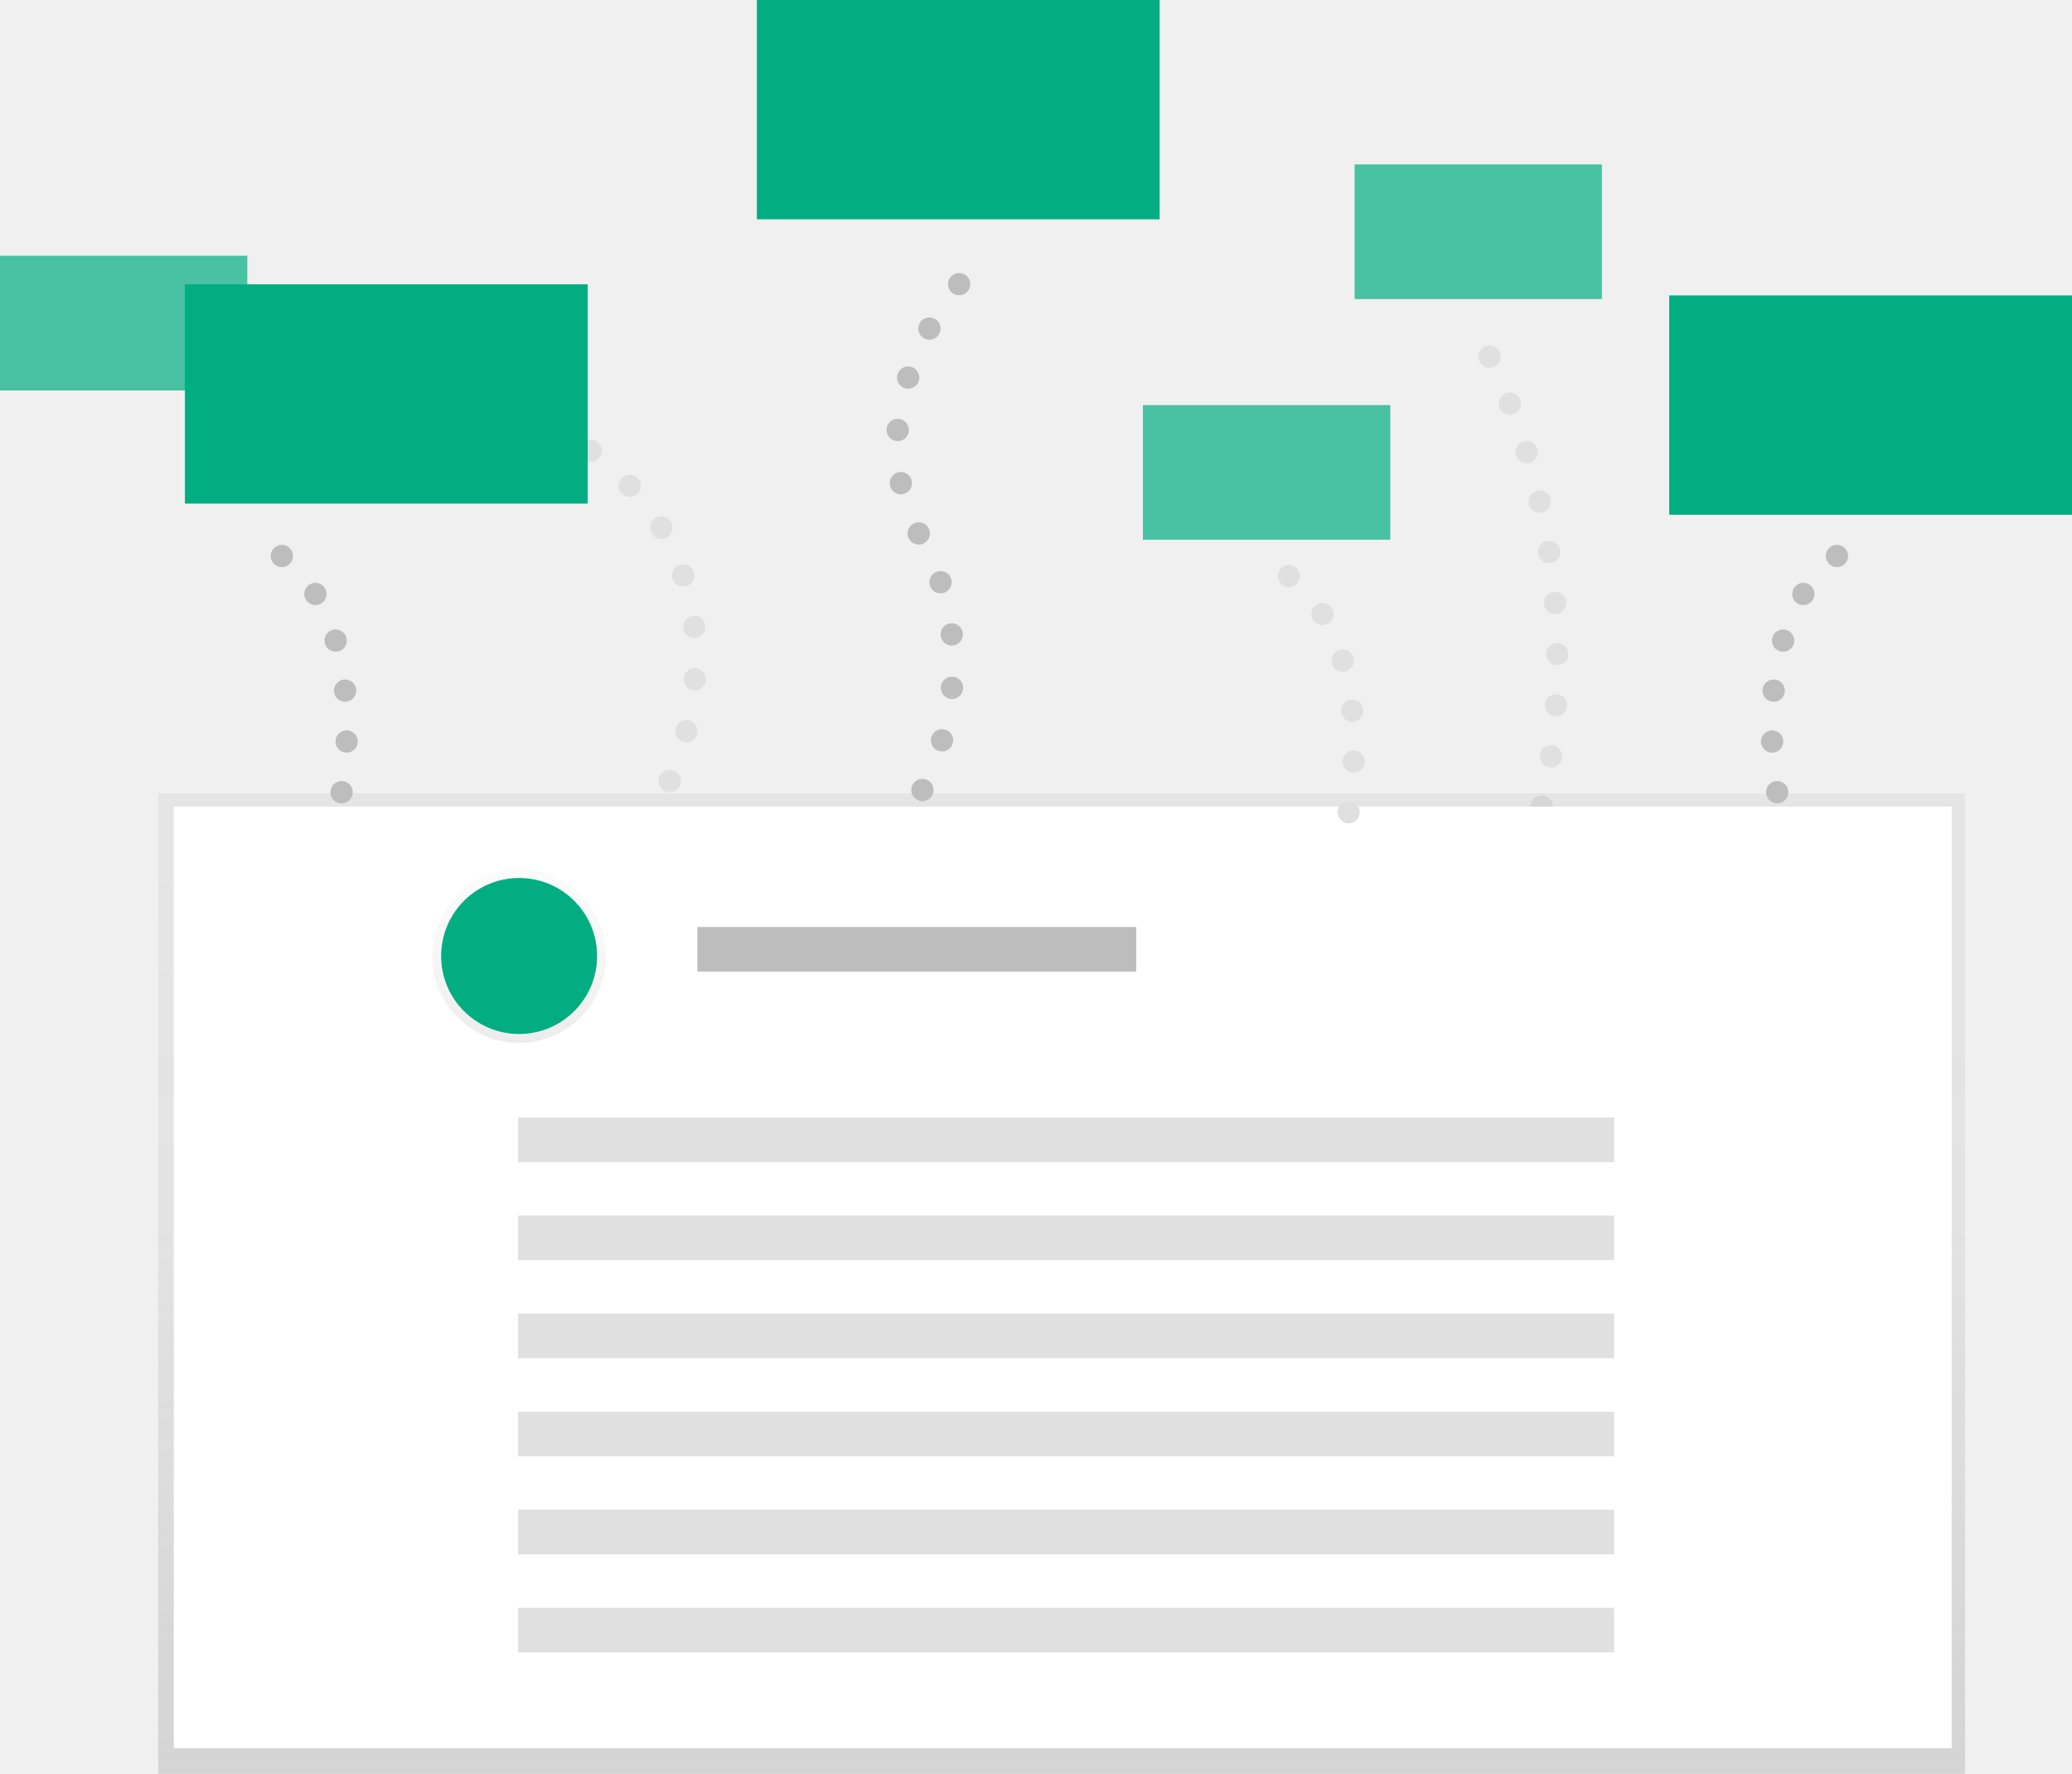
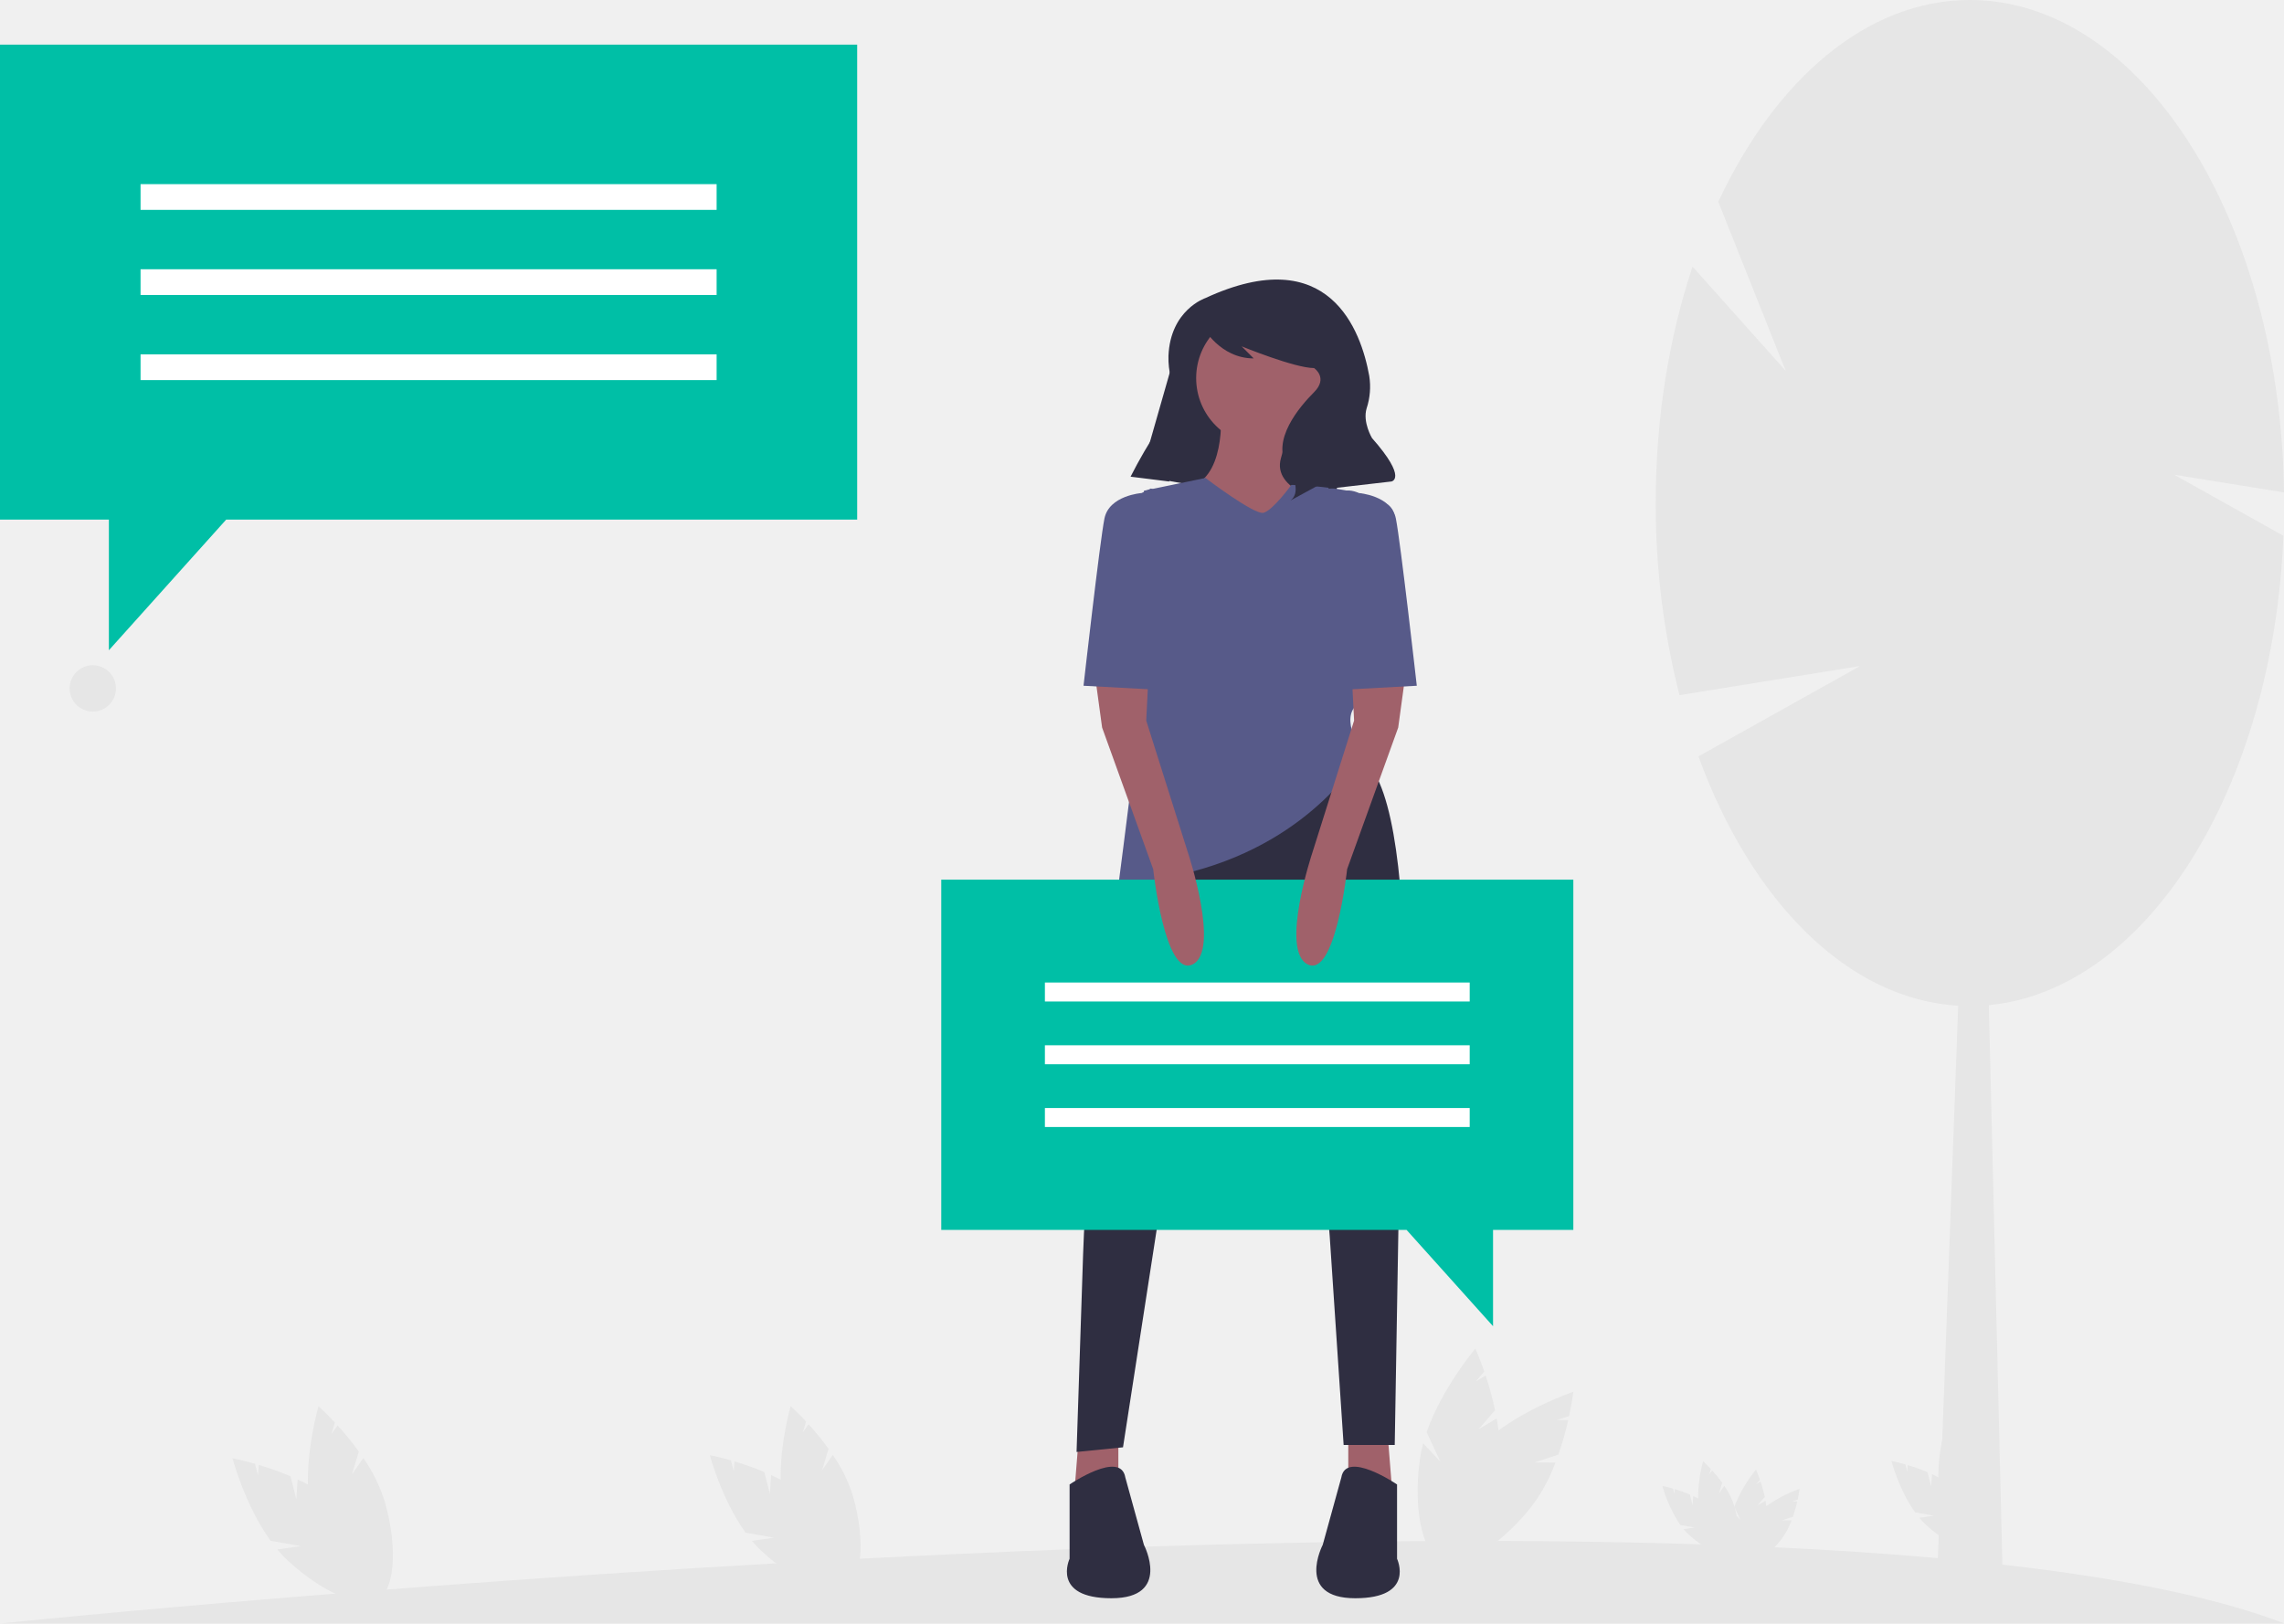
- <svg xmlns="http://www.w3.org/2000/svg" id="e55d10ab-9d70-435f-9096-155c89cbb824" data-name="Layer 1" width="930" height="796" viewBox="0 0 930 796">
-   <defs>
-     <linearGradient id="c2d4657d-812e-4d49-9faf-a52e325dd45c" x1="476.5" y1="796" x2="476.5" y2="356" gradientUnits="userSpaceOnUse">
-       <stop offset="0" stop-color="gray" stop-opacity="0.25" />
-       <stop offset="0.54" stop-color="gray" stop-opacity="0.12" />
-       <stop offset="1" stop-color="gray" stop-opacity="0.1" />
-     </linearGradient>
-     <linearGradient id="c3547cc4-a187-4ba4-ab1a-9d4c07935ee4" x1="233" y1="468" x2="233" y2="390" gradientUnits="userSpaceOnUse">
-       <stop offset="0" stop-color="#b3b3b3" stop-opacity="0.25" />
-       <stop offset="0.54" stop-color="#b3b3b3" stop-opacity="0.1" />
-       <stop offset="1" stop-color="#b3b3b3" stop-opacity="0.05" />
-     </linearGradient>
-   </defs>
-   <path d="M827,414s28-104-28-211" transform="translate(-135 -52)" fill="none" stroke="#e0e0e0" stroke-linecap="round" stroke-linejoin="round" stroke-width="10" stroke-dasharray="0 23" />
-   <line x1="300.59" y1="350.5" x2="300.59" y2="350.5" fill="none" stroke="#e0e0e0" stroke-linecap="round" stroke-linejoin="round" stroke-width="10" />
-   <path d="M443.1,380.14c9.88-40.36,12.83-124.5-117.66-160.22" transform="translate(-135 -52)" fill="none" stroke="#e0e0e0" stroke-linecap="round" stroke-linejoin="round" stroke-width="10" stroke-dasharray="0 23.61" />
-   <line x1="179" y1="165" x2="179" y2="165" fill="none" stroke="#e0e0e0" stroke-linecap="round" stroke-linejoin="round" stroke-width="10" />
-   <rect x="71" y="356" width="811" height="440" fill="url(#c2d4657d-812e-4d49-9faf-a52e325dd45c)" />
-   <rect x="78" y="362" width="798" height="422.5" fill="#fff" />
-   <circle cx="233" cy="429" r="39" fill="url(#c3547cc4-a187-4ba4-ab1a-9d4c07935ee4)" />
-   <circle cx="233" cy="429" r="35" fill="#02ad81" />
-   <rect x="313" y="416" width="197" height="20" fill="#bdbdbd" />
-   <rect x="232.5" y="545.5" width="492" height="20" fill="#e0e0e0" />
-   <rect x="232.5" y="501.5" width="492" height="20" fill="#e0e0e0" />
-   <rect x="232.5" y="589.5" width="492" height="20" fill="#e0e0e0" />
-   <rect x="232.5" y="633.5" width="492" height="20" fill="#e0e0e0" />
-   <rect x="232.5" y="677.5" width="492" height="20" fill="#e0e0e0" />
-   <rect x="232.5" y="721.5" width="492" height="20" fill="#e0e0e0" />
-   <line x1="153.33" y1="355.5" x2="153.33" y2="355.5" fill="none" stroke="#bdbdbd" stroke-linecap="round" stroke-linejoin="round" stroke-width="10" />
-   <path d="M290.59,384.75c.76-21.62-1.88-53.94-20.78-75.41" transform="translate(-135 -52)" fill="none" stroke="#bdbdbd" stroke-linecap="round" stroke-linejoin="round" stroke-width="10" stroke-dasharray="0 22.87" />
-   <line x1="126.5" y1="249.5" x2="126.5" y2="249.5" fill="none" stroke="#bdbdbd" stroke-linecap="round" stroke-linejoin="round" stroke-width="10" />
-   <line x1="605.33" y1="364.5" x2="605.33" y2="364.5" fill="none" stroke="#e0e0e0" stroke-linecap="round" stroke-linejoin="round" stroke-width="10" />
-   <path d="M742.59,393.75c.76-21.62-1.88-53.94-20.78-75.41" transform="translate(-135 -52)" fill="none" stroke="#e0e0e0" stroke-linecap="round" stroke-linejoin="round" stroke-width="10" stroke-dasharray="0 22.87" />
-   <line x1="578.5" y1="258.5" x2="578.5" y2="258.5" fill="none" stroke="#e0e0e0" stroke-linecap="round" stroke-linejoin="round" stroke-width="10" />
-   <line x1="797.67" y1="355.5" x2="797.67" y2="355.5" fill="none" stroke="#bdbdbd" stroke-linecap="round" stroke-linejoin="round" stroke-width="10" />
-   <path d="M930.41,384.75c-.76-21.62,1.88-53.94,20.78-75.41" transform="translate(-135 -52)" fill="none" stroke="#bdbdbd" stroke-linecap="round" stroke-linejoin="round" stroke-width="10" stroke-dasharray="0 22.87" />
-   <line x1="824.5" y1="249.5" x2="824.5" y2="249.5" fill="none" stroke="#bdbdbd" stroke-linecap="round" stroke-linejoin="round" stroke-width="10" />
-   <rect y="114.78" width="111" height="60.43" fill="#02ad81" opacity="0.7" />
-   <rect x="608" y="73.78" width="111" height="60.43" fill="#02ad81" opacity="0.7" />
-   <rect x="513" y="181.78" width="111" height="60.43" fill="#02ad81" opacity="0.7" />
-   <rect x="83" y="127.58" width="180.78" height="98.41" fill="#02ad81" />
-   <rect x="749.22" y="132.58" width="180.78" height="98.41" fill="#02ad81" />
-   <rect x="339.71" width="180.78" height="98.41" fill="#02ad81" />
-   <line x1="414" y1="354.5" x2="414" y2="354.5" fill="none" stroke="#bdbdbd" stroke-linecap="round" stroke-linejoin="round" stroke-width="10" />
-   <path d="M557.82,384.21c6.13-21.36,10.12-55.49-9.32-90.72-24-43.51-2.42-85.9,9.85-104.36" transform="translate(-135 -52)" fill="none" stroke="#bdbdbd" stroke-linecap="round" stroke-linejoin="round" stroke-width="10" stroke-dasharray="0 24.01" />
-   <line x1="430.5" y1="127.5" x2="430.5" y2="127.5" fill="none" stroke="#bdbdbd" stroke-linecap="round" stroke-linejoin="round" stroke-width="10" />
+ <svg xmlns="http://www.w3.org/2000/svg" id="b7c7232a-1587-4d3b-a231-6a0b0f3ca05b" data-name="Layer 1" width="887.035" height="630.595" viewBox="0 0 887.035 630.595">
+   <path d="M271.571,717.132l-2.27-8.954a116.267,116.267,0,0,0-12.335-4.425l-.287,4.161-1.162-4.584c-5.198-1.484-8.735-2.138-8.735-2.138s4.777,18.165,14.796,32.052l11.674,2.051-9.07,1.308a47.038,47.038,0,0,0,4.057,4.299c14.575,13.529,30.809,19.736,36.259,13.864s-1.947-21.599-16.522-35.128a61.928,61.928,0,0,0-15.876-10.209Z" transform="translate(-156.4827 -134.7024)" fill="#e6e6e6" />
+   <path d="M293.161,707.408l2.685-8.838a116.263,116.263,0,0,0-8.272-10.164l-2.396,3.414,1.375-4.525c-3.683-3.958-6.372-6.345-6.372-6.345s-5.3,18.019-3.902,35.086l8.934,7.79-8.44-3.569a47.037,47.037,0,0,0,1.251,5.777c5.484,19.115,16.172,32.82,23.873,30.61s9.498-19.496,4.015-38.611a61.927,61.927,0,0,0-8.314-16.945Z" transform="translate(-156.4827 -134.7024)" fill="#e6e6e6" />
+   <path d="M455.457,714.957l-2.134-8.415a109.277,109.277,0,0,0-11.594-4.159l-.269,3.911-1.092-4.309c-4.886-1.395-8.21-2.01-8.21-2.01s4.49,17.073,13.907,30.126l10.973,1.927-8.524,1.229a44.21,44.21,0,0,0,3.813,4.041c13.699,12.715,28.957,18.549,34.08,13.03S484.576,730.027,470.877,717.312a58.205,58.205,0,0,0-14.922-9.595Z" transform="translate(-156.4827 -134.7024)" fill="#e6e6e6" />
+   <path d="M475.749,705.818l2.523-8.307a109.276,109.276,0,0,0-7.775-9.553l-2.252,3.209,1.292-4.253c-3.461-3.72-5.989-5.964-5.989-5.964s-4.982,16.936-3.667,32.977l8.397,7.322-7.933-3.354a44.212,44.212,0,0,0,1.175,5.43c5.154,17.966,15.2,30.847,22.438,28.77s8.927-18.324,3.773-36.29a58.205,58.205,0,0,0-7.814-15.927Z" transform="translate(-156.4827 -134.7024)" fill="#e6e6e6" />
+   <path d="M813.833,719.49l-1.075-4.241a55.066,55.066,0,0,0-5.842-2.096l-.136,1.971-.55-2.171c-2.462-.703-4.137-1.013-4.137-1.013a52.773,52.773,0,0,0,7.008,15.181l5.529.971-4.296.619a22.277,22.277,0,0,0,1.921,2.036c6.903,6.408,14.592,9.347,17.173,6.566s-.922-10.23-7.825-16.637a29.33,29.33,0,0,0-7.519-4.835Z" transform="translate(-156.4827 -134.7024)" fill="#e6e6e6" />
+   <path d="M824.058,714.885l1.272-4.186a55.065,55.065,0,0,0-3.918-4.814l-1.135,1.617.651-2.143c-1.744-1.874-3.018-3.005-3.018-3.005a52.773,52.773,0,0,0-1.848,16.618l4.231,3.69-3.997-1.69a22.278,22.278,0,0,0,.592,2.736c2.597,9.053,7.66,15.544,11.307,14.498s4.499-9.234,1.901-18.287a29.331,29.331,0,0,0-3.938-8.026Z" transform="translate(-156.4827 -134.7024)" fill="#e6e6e6" />
+   <path d="M906.488,712.164l-1.414-5.578a72.429,72.429,0,0,0-7.684-2.757l-.179,2.592-.724-2.856c-3.238-.925-5.441-1.332-5.441-1.332s2.976,11.316,9.217,19.968l7.273,1.278-5.65.815a29.303,29.303,0,0,0,2.527,2.678c9.08,8.428,19.193,12.295,22.588,8.637s-1.213-13.456-10.292-21.884a38.579,38.579,0,0,0-9.89-6.36Z" transform="translate(-156.4827 -134.7024)" fill="#e6e6e6" />
+   <path d="M919.938,706.106l1.673-5.506a72.431,72.431,0,0,0-5.153-6.332l-1.493,2.127.856-2.819c-2.294-2.466-3.97-3.953-3.97-3.953s-3.302,11.225-2.431,21.858l5.566,4.853-5.258-2.223a29.304,29.304,0,0,0,.779,3.599c3.416,11.908,10.075,20.446,14.872,19.069s5.917-12.145,2.501-24.053a38.579,38.579,0,0,0-5.179-10.556Z" transform="translate(-156.4827 -134.7024)" fill="#e6e6e6" />
+   <path d="M730.693,689.937l6.425-7.449a123.815,123.815,0,0,0-3.672-13.464l-3.805,2.291,3.29-3.814c-1.88-5.442-3.469-8.926-3.469-8.926s-12.93,15.261-18.926,32.483l5.341,11.437-6.68-7.114a50.092,50.092,0,0,0-1.273,6.165c-2.901,20.978,1.598,38.931,10.049,40.1s17.655-14.889,20.556-35.867a65.948,65.948,0,0,0-.79-20.085Z" transform="translate(-156.4827 -134.7024)" fill="#e6e6e6" />
+   <path d="M752.362,702.835l9.35-3.055a123.815,123.815,0,0,0,3.816-13.424l-4.442-.006,4.787-1.564c1.204-5.63,1.644-9.434,1.644-9.434s-18.957,6.381-32.992,18.024l-1.34,12.551-2.041-9.542a50.093,50.093,0,0,0-4.277,4.619c-13.327,16.458-18.756,34.152-12.125,39.522s22.809-3.62,36.136-20.078a65.949,65.949,0,0,0,9.706-17.602Z" transform="translate(-156.4827 -134.7024)" fill="#e6e6e6" />
+   <path d="M839.006,719.534l2.857-3.313a55.063,55.063,0,0,0-1.633-5.988l-1.692,1.019,1.463-1.696c-.836-2.42-1.543-3.97-1.543-3.97a52.773,52.773,0,0,0-8.418,14.447l2.375,5.087-2.971-3.164a22.281,22.281,0,0,0-.566,2.742c-1.29,9.33.711,17.314,4.469,17.834s7.852-6.622,9.142-15.952a29.33,29.33,0,0,0-.351-8.933Z" transform="translate(-156.4827 -134.7024)" fill="#e6e6e6" />
+   <path d="M848.643,725.27l4.158-1.359a55.065,55.065,0,0,0,1.697-5.97l-1.975-.002,2.129-.696c.535-2.504.731-4.196.731-4.196a52.773,52.773,0,0,0-14.673,8.016l-.596,5.582-.908-4.244a22.279,22.279,0,0,0-1.902,2.054c-5.927,7.32-8.341,15.189-5.393,17.577s10.144-1.61,16.072-8.93a29.331,29.331,0,0,0,4.317-7.828Z" transform="translate(-156.4827 -134.7024)" fill="#e6e6e6" />
+   <path d="M157.017,765.298s698.5-72,886.5,0Z" transform="translate(-156.4827 -134.7024)" fill="#e6e6e6" />
+   <path d="M1043.517,325.997c-1.369-106.021-55.455-191.294-121.984-191.294-39.981,0-75.469,30.796-97.724,78.383l26.165,65.651-36.16-40.465c-9.121,27.38-14.297,58.64-14.297,91.841a299.419,299.419,0,0,0,9.223,74.63L878.862,393.437l-62.755,35.091c20.445,56.05,57.812,94.331,100.883,96.857l-8.301,225.821,25.688.917-5.491-226.965c61.333-5.841,110.464-84.23,114.399-182.331l-42.384-23.7Z" transform="translate(-156.4827 -134.7024)" fill="#e6e6e6" />
+   <polygon points="442.83 184.86 476.584 190.797 487.836 134.4 460.645 122.527 442.83 184.86" fill="#2f2e41" />
+   <polygon points="483.418 193.88 517.172 199.816 528.423 143.42 501.233 131.547 483.418 193.88" fill="#2f2e41" />
+   <polygon points="523.631 556.815 523.631 580.265 540.768 580.265 538.964 557.717 523.631 556.815" fill="#a0616a" />
+   <polygon points="434.338 556.815 434.338 580.265 417.201 580.265 419.005 557.717 434.338 556.815" fill="#a0616a" />
+   <path d="M597.135,474.148l-13.702,83.518a498.774,498.774,0,0,0-6.308,64.271l-2.539,76.795,18.039-1.804L606.154,609.44S641.33,479.559,653.957,505.716s18.941,109.136,18.941,109.136l5.412,81.175h19.843l1.804-106.43s10.823-148.821-16.235-161.449Z" transform="translate(-156.4827 -134.7024)" fill="#2f2e41" />
+   <path d="M699.055,711.36s-19.843-13.529-21.647-2.706l-7.216,26.156s-10.823,20.745,12.627,20.745,16.235-15.333,16.235-15.333Z" transform="translate(-156.4827 -134.7024)" fill="#2f2e41" />
+   <path d="M571.88,711.36s19.843-13.529,21.647-2.706l7.216,26.156S611.566,755.555,588.115,755.555s-16.235-15.333-16.235-15.333Z" transform="translate(-156.4827 -134.7024)" fill="#2f2e41" />
+   <circle cx="490.71" cy="146.88" r="26.156" fill="#a0616a" />
+   <path d="M630.507,292.856s2.706,25.255-10.823,30.666l22.549,27.058,29.764-20.745s-21.647-4.51-18.039-17.137,3.608-14.431,3.608-14.431Z" transform="translate(-156.4827 -134.7024)" fill="#a0616a" />
+   <path d="M624.644,320.366S643.585,334.797,647.193,333.895s10.823-10.823,10.823-10.823,26.607.451,37.431,7.667-10.372,51.862-10.372,51.862,5.863,20.294-1.353,25.705,1.804,18.941,1.804,18.941-18.039,33.372-65.842,45.999c0,0-29.764,11.725-28.862,5.412s9.921-78.469,9.921-78.469V325.327Z" transform="translate(-156.4827 -134.7024)" fill="#575a89" />
+   <path d="M624.629,250.49S610.969,255.043,610.275,273.025a31.894,31.894,0,0,0,.948,8.539c.769,3.26,1.264,10.273-4.697,19.439a192.423,192.423,0,0,0-10.921,18.786l-.043.085,15.002,1.875,3.19-24.867a123.827,123.827,0,0,1,9.833-34.909l.104-.232s6.563,12.189,19.69,12.189l-4.688-4.688s20.628,8.439,28.129,8.439c0,0,5.626,3.75,0,9.376s-16.877,18.752-10.314,29.066.938,13.127.938,13.127L667.759,323.624l4.688-2.813v3.75l24.378-2.813s6.563-.938-7.501-16.877c0,0-3.714-6.19-2.089-11.528a26.929,26.929,0,0,0,1.024-12.594C685.108,263.172,672.746,228.226,624.629,250.49Z" transform="translate(-156.4827 -134.7024)" fill="#2f2e41" />
+   <polygon points="365.556 341.7 611.035 341.7 611.035 477.762 579.854 477.762 579.854 515.179 546.263 477.762 365.556 477.762 365.556 341.7" fill="#00bfa6" />
+   <rect x="562.29" y="516.371" width="164.975" height="7.37" transform="translate(1133.073 905.4095) rotate(-180)" fill="#fff" />
+   <rect x="562.29" y="540.749" width="164.975" height="7.37" transform="translate(1133.073 954.1651) rotate(-180)" fill="#fff" />
+   <rect x="562.29" y="565.127" width="164.975" height="7.37" transform="translate(1133.073 1002.921) rotate(-180)" fill="#fff" />
+   <path d="M581.801,397.482l2.706,19.843,19.843,55.019s4.51,42.392,15.333,36.98-1.804-43.293-1.804-43.293l-16.235-51.411.902-18.039Z" transform="translate(-156.4827 -134.7024)" fill="#a0616a" />
+   <path d="M611.566,327.13l-8.135-2.653-3.59,1.751s-12.627.902-14.431,9.921-8.118,64.94-8.118,64.94l33.372,1.804Z" transform="translate(-156.4827 -134.7024)" fill="#575a89" />
+   <path d="M702.211,397.482l-2.706,19.843-19.843,55.019s-4.51,42.392-15.333,36.98,1.804-43.293,1.804-43.293l16.235-51.411-.902-18.039Z" transform="translate(-156.4827 -134.7024)" fill="#a0616a" />
+   <path d="M672.447,327.13l4.338-1.415a9.872,9.872,0,0,1,7.387.513h0s12.627.902,14.431,9.921,8.118,64.94,8.118,64.94l-33.372,1.804Z" transform="translate(-156.4827 -134.7024)" fill="#575a89" />
+   <polygon points="332.9 17.333 0 17.333 0 201.851 42.285 201.851 42.285 252.593 87.838 201.851 332.9 201.851 332.9 17.333" fill="#00bfa6" />
+   <rect x="54.586" y="71.535" width="223.727" height="9.995" fill="#fff" />
+   <rect x="54.586" y="104.595" width="223.727" height="9.995" fill="#fff" />
+   <rect x="54.586" y="137.654" width="223.727" height="9.995" fill="#fff" />
+   <circle cx="36.035" cy="267.424" r="9" fill="#e6e6e6" />
</svg>
